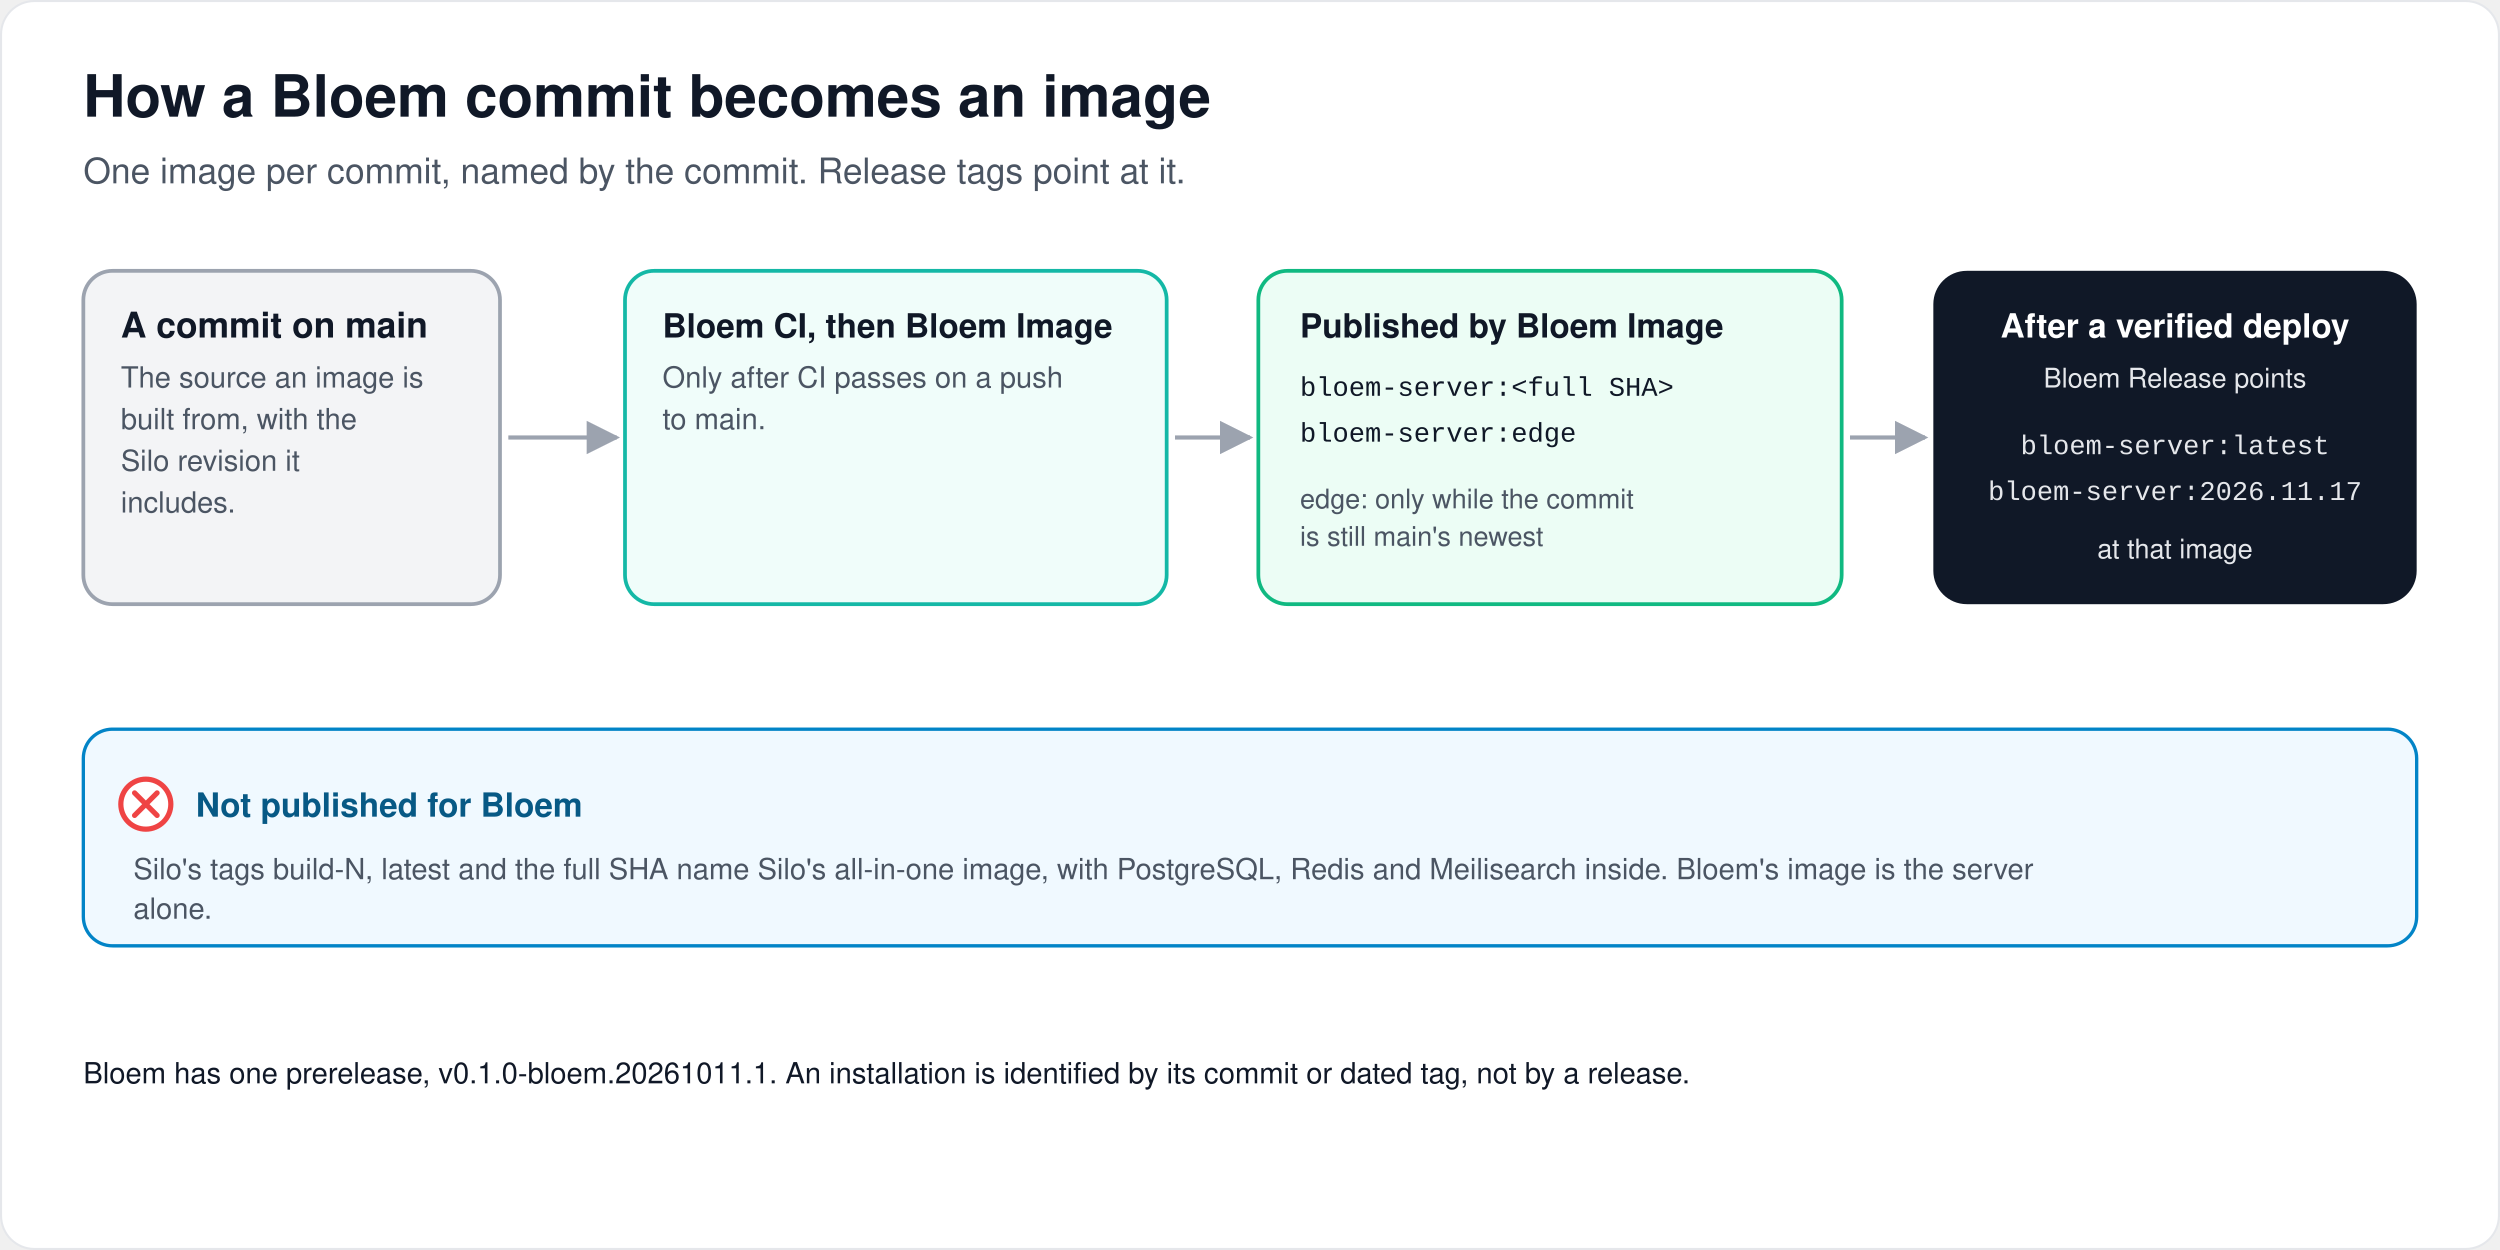
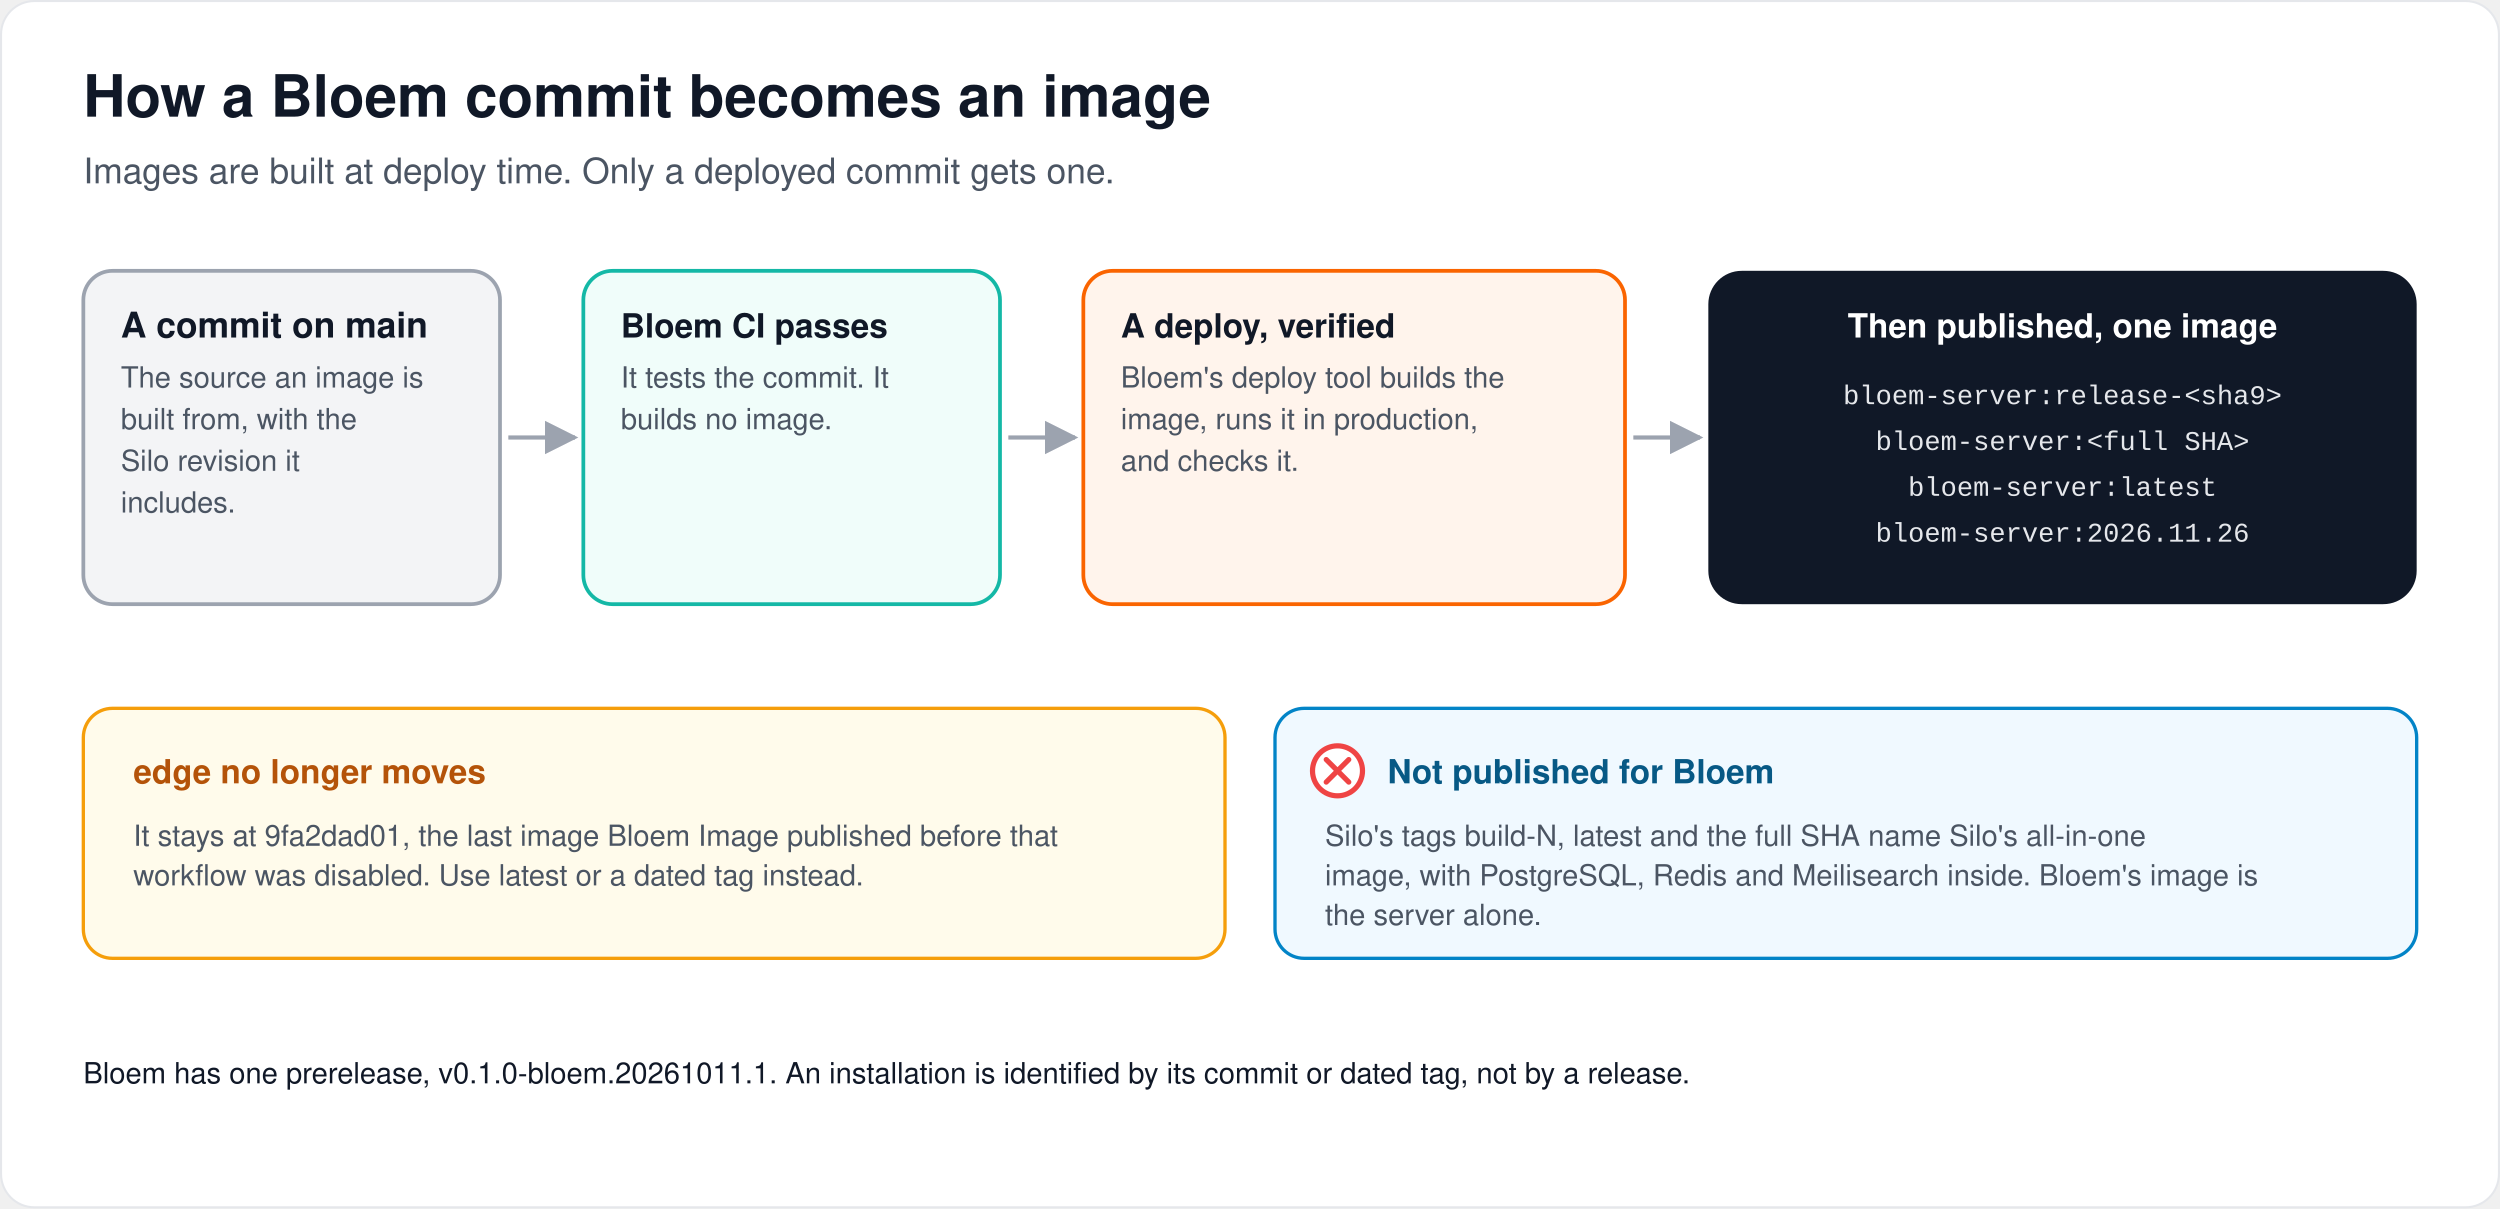
- <svg xmlns="http://www.w3.org/2000/svg" width="1200" height="600" viewBox="0 0 1200 600" role="img" aria-labelledby="t d" font-family="'Segoe UI', 'Helvetica Neue', Helvetica, Arial, sans-serif">
+ <svg xmlns="http://www.w3.org/2000/svg" width="1200" height="580" viewBox="0 0 1200 580" role="img" aria-labelledby="t d" font-family="'Segoe UI', 'Helvetica Neue', Helvetica, Arial, sans-serif">
  <defs>
    <marker id="arrow" viewBox="0 0 10 10" refX="9" refY="5" markerWidth="8" markerHeight="8" orient="auto-start-reverse">
      <path d="M0,0 L10,5 L0,10 z" fill="#9CA3AF" />
    </marker>
  </defs>
-   <rect x="0.5" y="0.5" width="1199" height="599" rx="16" fill="#FFFFFF" stroke="#E5E7EB" />
+   <rect x="0.5" y="0.5" width="1199" height="579" rx="16" fill="#FFFFFF" stroke="#E5E7EB" />
  <text x="40" y="56" font-size="28" font-weight="700" fill="#101827" text-anchor="start">How a Bloem commit becomes an image</text>
-   <text x="40" y="88" font-size="17" font-weight="normal" fill="#4B5563" text-anchor="start">One image per commit, named by the commit. Release tags point at it.</text>
+   <text x="40" y="88" font-size="17" font-weight="normal" fill="#4B5563" text-anchor="start">Images are built at deploy time. Only a deployed commit gets one.</text>
  <rect x="40" y="130" width="200" height="160" rx="14" fill="#F3F4F6" stroke="#9CA3AF" stroke-width="1.8" />
  <text x="58" y="162" font-size="17" font-weight="700" fill="#101827" text-anchor="start">A commit on main</text>
  <text x="58" y="186" font-size="14" font-weight="normal" fill="#4B5563" text-anchor="start">The source an image is</text>
  <text x="58" y="206" font-size="14" font-weight="normal" fill="#4B5563" text-anchor="start">built from, with the</text>
  <text x="58" y="226" font-size="14" font-weight="normal" fill="#4B5563" text-anchor="start">Silo revision it</text>
  <text x="58" y="246" font-size="14" font-weight="normal" fill="#4B5563" text-anchor="start">includes.</text>
-   <line x1="244" y1="210" x2="296" y2="210" stroke="#9CA3AF" stroke-width="2" marker-end="url(#arrow)" />
-   <rect x="300" y="130" width="260" height="160" rx="14" fill="#F0FDFA" stroke="#14B8A6" stroke-width="1.8" />
-   <text x="318" y="162" font-size="16" font-weight="700" fill="#101827" text-anchor="start">Bloem CI, then Bloem Image</text>
-   <text x="318" y="186" font-size="14" font-weight="normal" fill="#4B5563" text-anchor="start">Only after CI passes on a push</text>
-   <text x="318" y="206" font-size="14" font-weight="normal" fill="#4B5563" text-anchor="start">to main.</text>
-   <line x1="564" y1="210" x2="600" y2="210" stroke="#9CA3AF" stroke-width="2" marker-end="url(#arrow)" />
-   <rect x="604" y="130" width="280" height="160" rx="14" fill="#ECFDF5" stroke="#10B981" stroke-width="1.8" />
-   <text x="624" y="162" font-size="16" font-weight="700" fill="#101827" text-anchor="start">Published by Bloem Image</text>
-   <text x="624" y="190" font-family="'SFMono-Regular', Menlo, Consolas, 'Liberation Mono', monospace" font-size="13" fill="#101827" text-anchor="start">bloem-server:&lt;full SHA&gt;</text>
-   <text x="624" y="212" font-family="'SFMono-Regular', Menlo, Consolas, 'Liberation Mono', monospace" font-size="13" fill="#101827" text-anchor="start">bloem-server:edge</text>
-   <text x="624" y="244" font-size="13" font-weight="normal" fill="#4B5563" text-anchor="start">edge: only while the commit</text>
-   <text x="624" y="262" font-size="13" font-weight="normal" fill="#4B5563" text-anchor="start">is still main's newest</text>
-   <line x1="888" y1="210" x2="924" y2="210" stroke="#9CA3AF" stroke-width="2" marker-end="url(#arrow)" />
-   <rect x="928" y="130" width="232" height="160" rx="16" fill="#101827" stroke="none" stroke-width="1.5" />
-   <text x="1044" y="162" font-size="16" font-weight="700" fill="#FFFFFF" text-anchor="middle">After a verified deploy</text>
-   <text x="1044" y="186" font-size="13" font-weight="normal" fill="#E5E7EB" text-anchor="middle">Bloem Release points</text>
-   <text x="1044" y="218" font-family="'SFMono-Regular', Menlo, Consolas, 'Liberation Mono', monospace" font-size="13" fill="#E5E7EB" text-anchor="middle">bloem-server:latest</text>
-   <text x="1044" y="240" font-family="'SFMono-Regular', Menlo, Consolas, 'Liberation Mono', monospace" font-size="13" fill="#E5E7EB" text-anchor="middle">bloem-server:2026.11.17</text>
-   <text x="1044" y="268" font-size="13" font-weight="normal" fill="#E5E7EB" text-anchor="middle">at that image</text>
-   <rect x="40" y="350" width="1120" height="104" rx="14" fill="#F0F9FF" stroke="#0284C7" stroke-width="1.6" />
-   <circle cx="70" cy="386" r="12" fill="#FFFFFF" stroke="#EF4444" stroke-width="2.5" />
-   <path d="M64.6,380.6 L75.4,391.4 M75.4,380.6 L64.6,391.4" stroke="#EF4444" stroke-width="2.5" stroke-linecap="round" />
-   <text x="94" y="392" font-size="16" font-weight="700" fill="#075985" text-anchor="start">Not published for Bloem</text>
-   <text x="64" y="422" font-size="14" font-weight="normal" fill="#4B5563" text-anchor="start">Silo's tags build-N, latest and the full SHA name Silo's all-in-one image, with PostgreSQL, Redis and Meilisearch inside. Bloem's image is the server</text>
-   <text x="64" y="441" font-size="14" font-weight="normal" fill="#4B5563" text-anchor="start">alone.</text>
+   <line x1="244" y1="210" x2="276" y2="210" stroke="#9CA3AF" stroke-width="2" marker-end="url(#arrow)" />
+   <rect x="280" y="130" width="200" height="160" rx="14" fill="#F0FDFA" stroke="#14B8A6" stroke-width="1.8" />
+   <text x="298" y="162" font-size="16" font-weight="700" fill="#101827" text-anchor="start">Bloem CI passes</text>
+   <text x="298" y="186" font-size="14" font-weight="normal" fill="#4B5563" text-anchor="start">It tests the commit. It</text>
+   <text x="298" y="206" font-size="14" font-weight="normal" fill="#4B5563" text-anchor="start">builds no image.</text>
+   <line x1="484" y1="210" x2="516" y2="210" stroke="#9CA3AF" stroke-width="2" marker-end="url(#arrow)" />
+   <rect x="520" y="130" width="260" height="160" rx="14" fill="#FFF4EC" stroke="#FA6400" stroke-width="1.8" />
+   <text x="538" y="162" font-size="16" font-weight="700" fill="#101827" text-anchor="start">A deploy, verified</text>
+   <text x="538" y="186" font-size="14" font-weight="normal" fill="#4B5563" text-anchor="start">Bloem's deploy tool builds the</text>
+   <text x="538" y="206" font-size="14" font-weight="normal" fill="#4B5563" text-anchor="start">image, runs it in production,</text>
+   <text x="538" y="226" font-size="14" font-weight="normal" fill="#4B5563" text-anchor="start">and checks it.</text>
+   <line x1="784" y1="210" x2="816" y2="210" stroke="#9CA3AF" stroke-width="2" marker-end="url(#arrow)" />
+   <rect x="820" y="130" width="340" height="160" rx="16" fill="#101827" stroke="none" stroke-width="1.5" />
+   <text x="990" y="162" font-size="16" font-weight="700" fill="#FFFFFF" text-anchor="middle">Then published, one image</text>
+   <text x="990" y="194" font-family="'SFMono-Regular', Menlo, Consolas, 'Liberation Mono', monospace" font-size="13" fill="#E5E7EB" text-anchor="middle">bloem-server:release-&lt;sha9&gt;</text>
+   <text x="990" y="216" font-family="'SFMono-Regular', Menlo, Consolas, 'Liberation Mono', monospace" font-size="13" fill="#E5E7EB" text-anchor="middle">bloem-server:&lt;full SHA&gt;</text>
+   <text x="990" y="238" font-family="'SFMono-Regular', Menlo, Consolas, 'Liberation Mono', monospace" font-size="13" fill="#E5E7EB" text-anchor="middle">bloem-server:latest</text>
+   <text x="990" y="260" font-family="'SFMono-Regular', Menlo, Consolas, 'Liberation Mono', monospace" font-size="13" fill="#E5E7EB" text-anchor="middle">bloem-server:2026.11.26</text>
+   <rect x="40" y="340" width="548" height="120" rx="14" fill="#FFFBEB" stroke="#F59E0B" stroke-width="1.6" />
+   <text x="64" y="376" font-size="16" font-weight="700" fill="#B45309" text-anchor="start">edge no longer moves</text>
+   <text x="64" y="406" font-size="14" font-weight="normal" fill="#4B5563" text-anchor="start">It stays at 9fa2dad01, the last image Bloem Image published before that</text>
+   <text x="64" y="425" font-size="14" font-weight="normal" fill="#4B5563" text-anchor="start">workflow was disabled. Use latest or a dated tag instead.</text>
+   <rect x="612" y="340" width="548" height="120" rx="14" fill="#F0F9FF" stroke="#0284C7" stroke-width="1.6" />
+   <circle cx="642" cy="370" r="12" fill="#FFFFFF" stroke="#EF4444" stroke-width="2.5" />
+   <path d="M636.6,364.6 L647.4,375.4 M647.4,364.6 L636.6,375.4" stroke="#EF4444" stroke-width="2.5" stroke-linecap="round" />
+   <text x="666" y="376" font-size="16" font-weight="700" fill="#075985" text-anchor="start">Not published for Bloem</text>
+   <text x="636" y="406" font-size="14" font-weight="normal" fill="#4B5563" text-anchor="start">Silo's tags build-N, latest and the full SHA name Silo's all-in-one</text>
+   <text x="636" y="425" font-size="14" font-weight="normal" fill="#4B5563" text-anchor="start">image, with PostgreSQL, Redis and Meilisearch inside. Bloem's image is</text>
+   <text x="636" y="444" font-size="14" font-weight="normal" fill="#4B5563" text-anchor="start">the server alone.</text>
  <text x="40" y="520" font-size="14" font-weight="normal" fill="#101827" text-anchor="start">Bloem has one prerelease, v0.1.0-bloem.20261011.1. An installation is identified by its commit or dated tag, not by a release.</text>
</svg>
